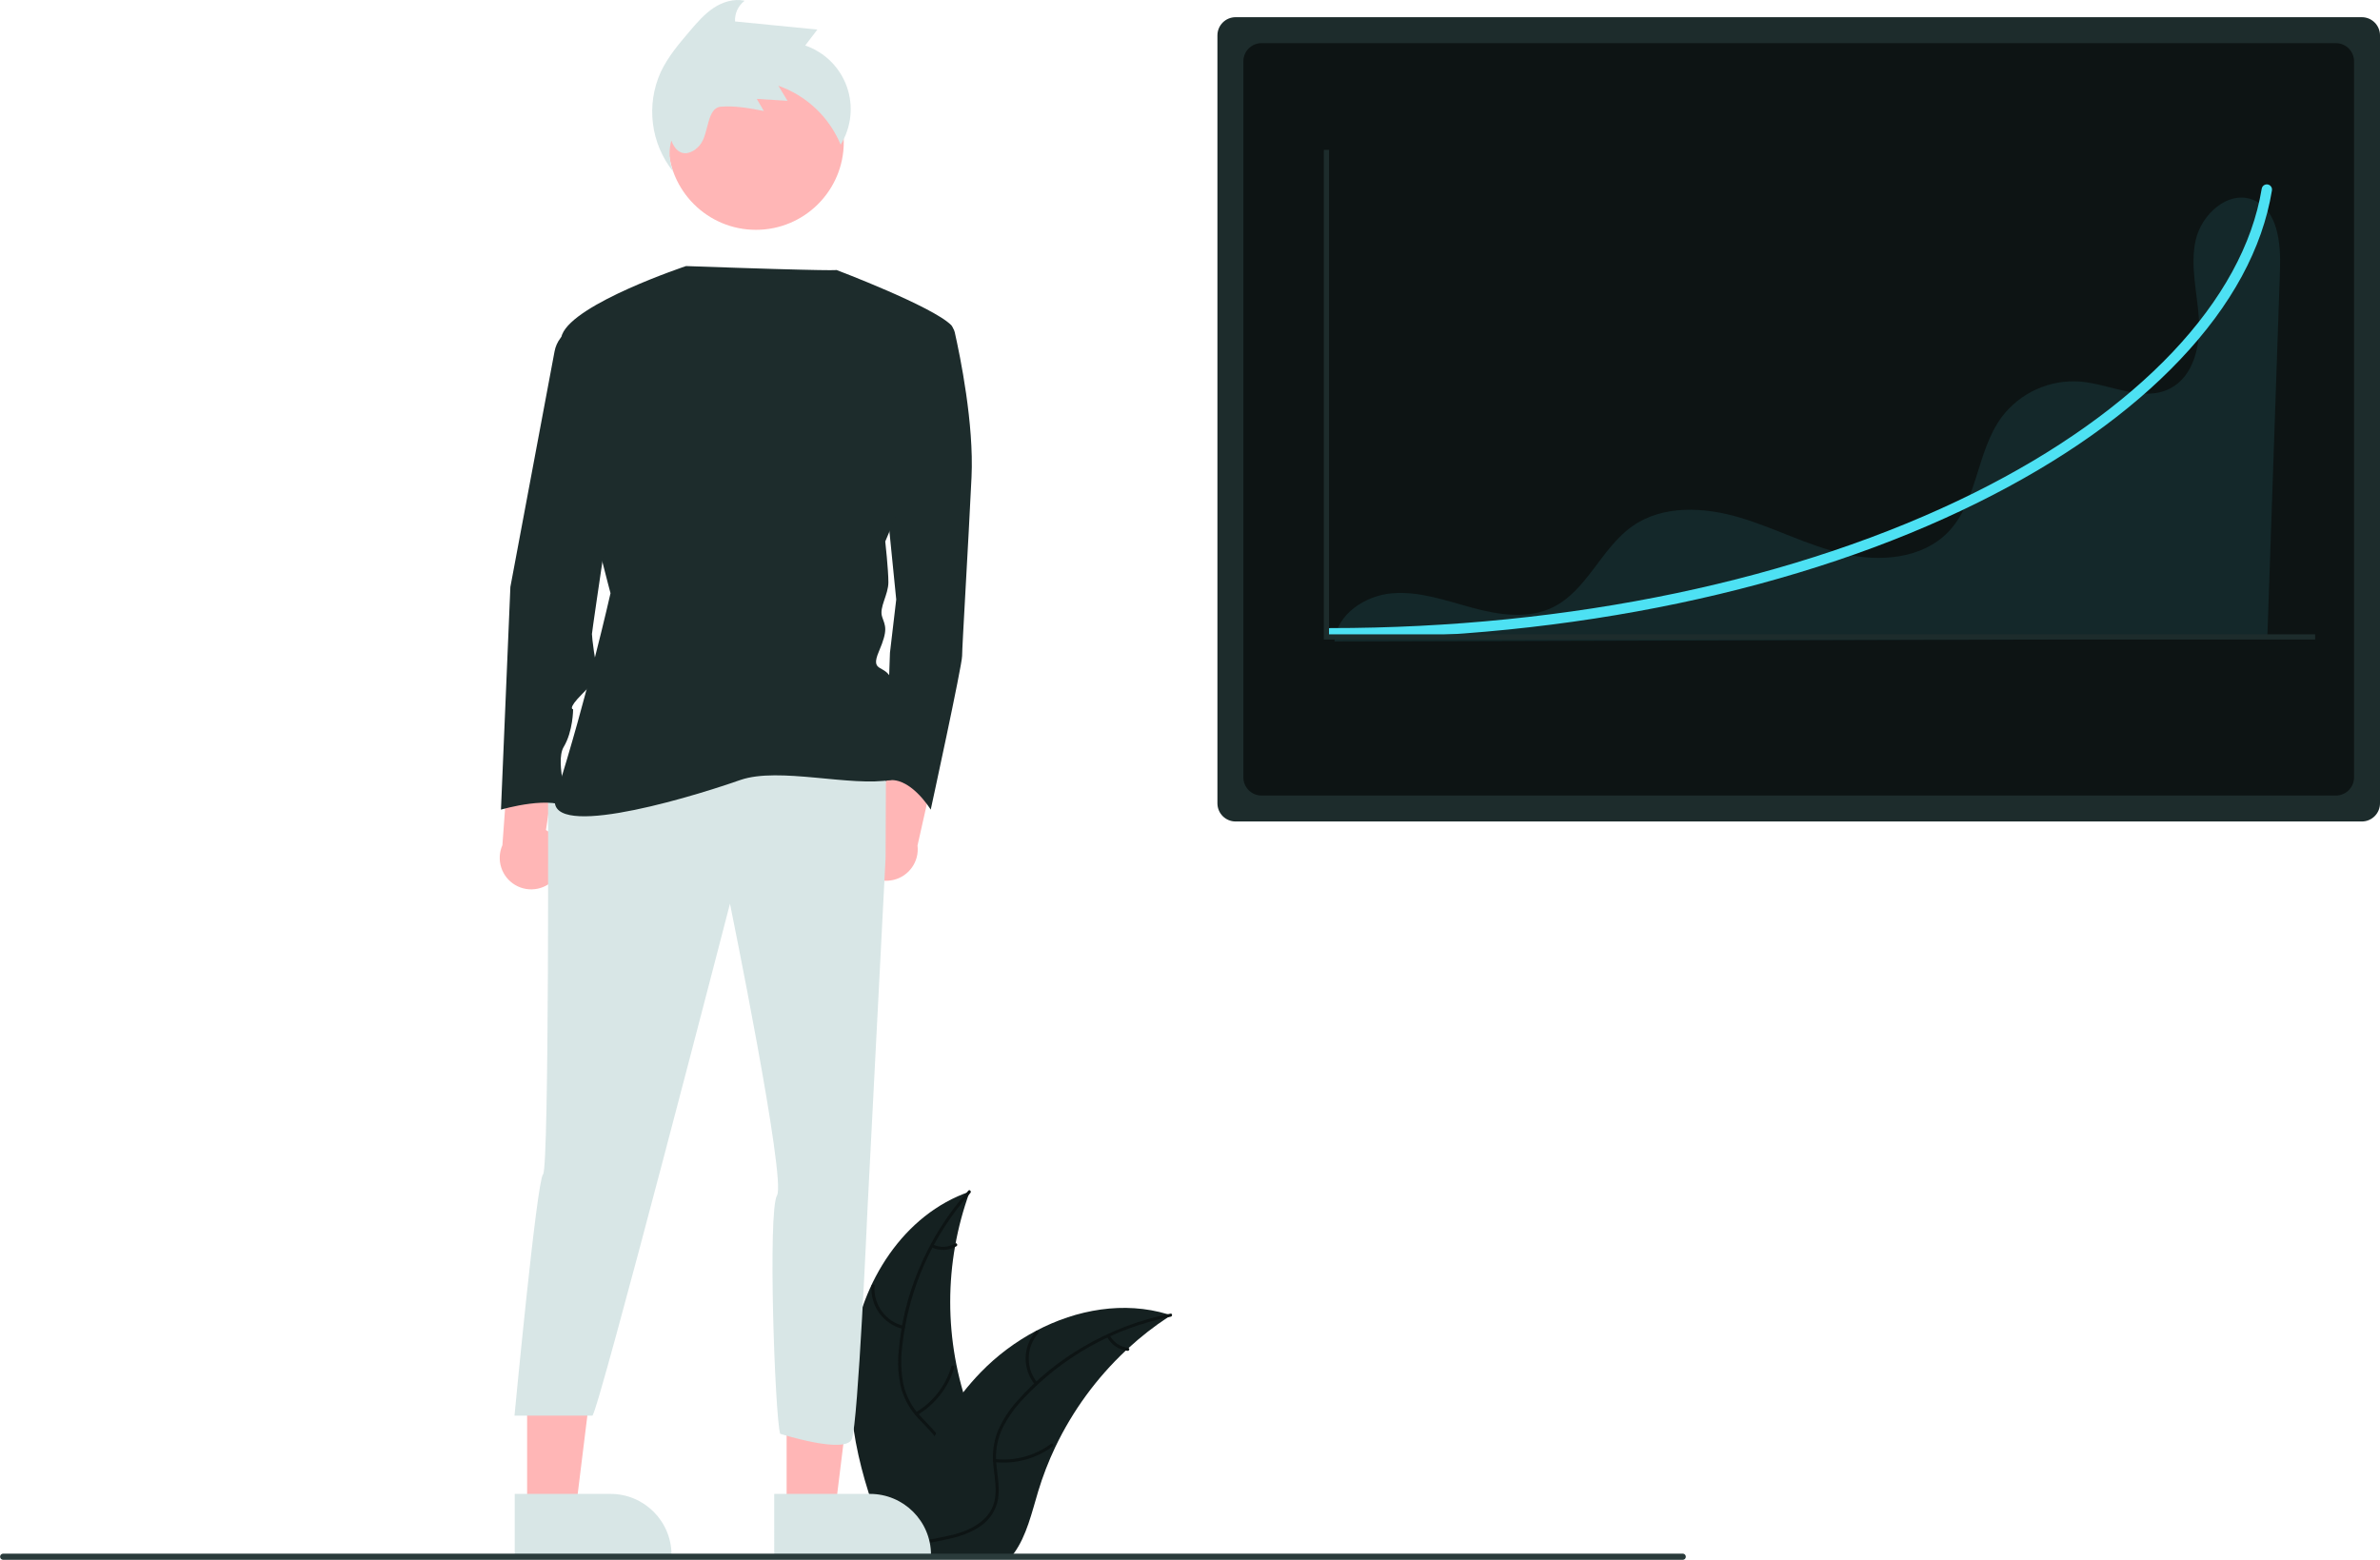
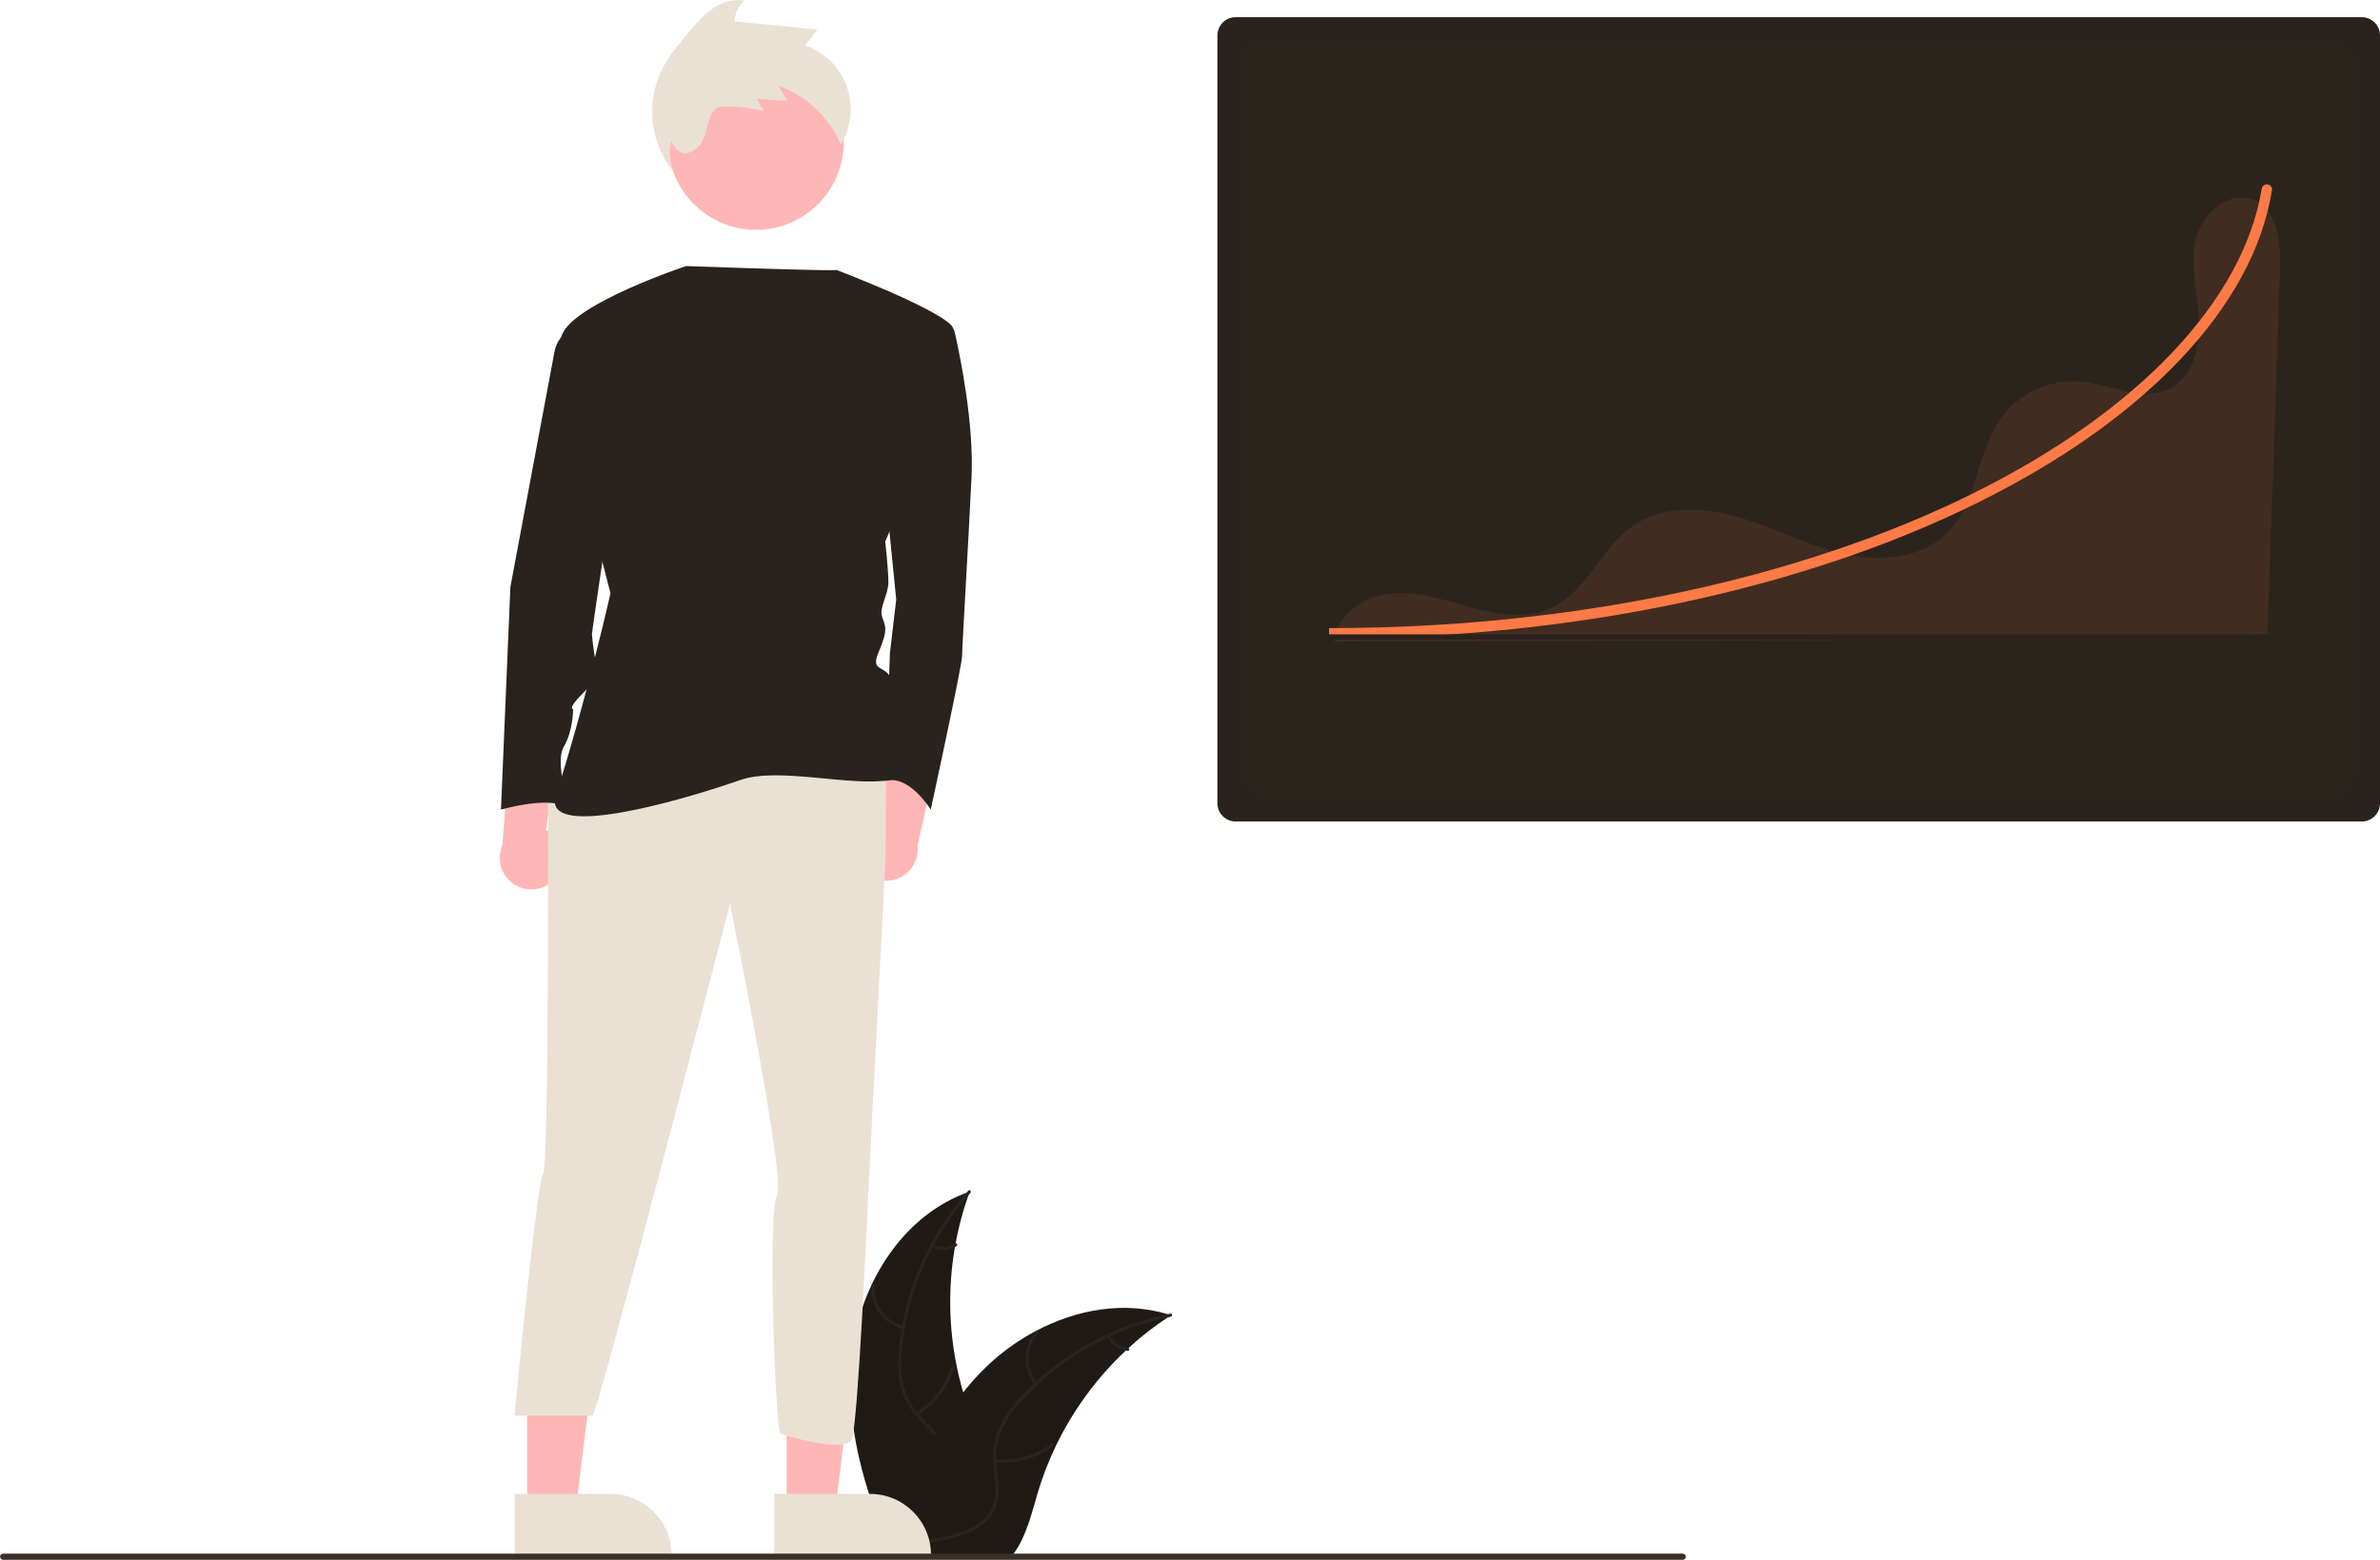
<svg xmlns="http://www.w3.org/2000/svg" id="a4e485ba-cce7-4bf2-a937-15935d27aa2e" data-name="Layer 1" width="917.138" height="601.202" viewBox="0 0 917.138 601.202">
-   <path d="M469.828,670.336c3.318-26.678,19.851-52.964,45.294-61.646a123.863,123.863,0,0,0,.006,85.04c3.91,10.575,9.359,21.93,5.682,32.589-2.288,6.632-7.886,11.706-14.142,14.878-6.257,3.173-13.202,4.685-20.059,6.167l-1.35,1.116C474.373,723.899,466.511,697.014,469.828,670.336Z" transform="translate(-141.4313 -149.3989)" fill="#152121" />
-   <path d="M515.375,609.194a105.87,105.87,0,0,0-26.319,59.583,45.591,45.591,0,0,0,.519,14.275,26.149,26.149,0,0,0,6.503,12.128c2.931,3.221,6.303,6.175,8.4,10.052a16.011,16.011,0,0,1,.782,13.071c-1.852,5.311-5.501,9.64-9.218,13.749-4.126,4.563-8.484,9.236-10.238,15.285-.213.733-1.337.36-1.125-.371,3.051-10.524,13.268-16.502,18.14-25.981,2.273-4.423,3.228-9.558,1.096-14.227-1.864-4.083-5.338-7.133-8.334-10.368a27.903,27.903,0,0,1-6.801-11.622,42.148,42.148,0,0,1-1.066-14.203A102.712,102.712,0,0,1,495.217,639.354,107.747,107.747,0,0,1,514.591,608.306c.507-.567,1.287.325.784.889Z" transform="translate(-141.4313 -149.3989)" fill="#0D1414" />
-   <path d="M489.375,661.607a15.884,15.884,0,0,1-12.091-16.639c.06-.76,1.244-.702,1.184.059a14.708,14.708,0,0,0,11.279,15.455c.742.176.366,1.3-.371,1.125Z" transform="translate(-141.4313 -149.3989)" fill="#0D1414" />
-   <path d="M494.377,693.744A30.615,30.615,0,0,0,508.048,676.112c.215-.732,1.34-.36,1.125.371a31.844,31.844,0,0,1-14.264,18.319c-.657.39-1.186-.671-.533-1.058Z" transform="translate(-141.4313 -149.3989)" fill="#0D1414" />
-   <path d="M500.956,629.098a8.991,8.991,0,0,0,8.52-.433c.652-.398,1.18.663.533,1.058a10.075,10.075,0,0,1-9.425.499.612.612,0,0,1-.377-.748.595.595,0,0,1,.748-.377Z" transform="translate(-141.4313 -149.3989)" fill="#0D1414" />
-   <path d="M592.676,656.34c-.4.26-.8.52-1.2.79a118.407,118.407,0,0,0-15.14,11.82c-.37.33-.74.67-1.1,1.01a124.827,124.827,0,0,0-27.11,37.11,121.222,121.222,0,0,0-6.64,17.18c-2.45,8.13-4.46,17.14-9.31,23.79a20.798,20.798,0,0,1-1.62,2H486.726c-.1-.05-.2-.09-.3-.14l-1.75.08c.07-.31.15-.63.22-.94.04-.18.09-.36.13-.54.03-.12.06-.24.08-.35.01-.04.02-.08.03-.11.02-.11.05-.21.07-.31q.66-2.685,1.36-5.37c0-.01,0-.01.01-.02,3.59-13.63,8.35-27.08,15-39.38.2-.37.4-.75.62-1.12a115.674,115.674,0,0,1,10.39-15.76,102.26,102.26,0,0,1,6.81-7.79,85.037,85.037,0,0,1,21.28-15.94c15.72-8.3,33.92-11.48,50.72-6.41C591.826,656.07,592.246,656.2,592.676,656.34Z" transform="translate(-141.4313 -149.3989)" fill="#152121" />
-   <path d="M592.577,656.897a105.87,105.87,0,0,0-56.888,31.728,45.591,45.591,0,0,0-8.181,11.71,26.148,26.148,0,0,0-2.109,13.599c.401,4.336,1.314,8.725.655,13.084a16.011,16.011,0,0,1-7.245,10.907c-4.676,3.126-10.197,4.385-15.638,5.429-6.042,1.159-12.335,2.267-17.377,6.04-.611.457-1.285-.517-.675-.974,8.773-6.566,20.529-5.188,30.126-9.823,4.478-2.163,8.332-5.688,9.441-10.699.97-4.382.033-8.909-.412-13.296a27.903,27.903,0,0,1,1.567-13.374,42.148,42.148,0,0,1,7.7-11.981,102.713,102.713,0,0,1,24.782-20.406A107.747,107.747,0,0,1,592.486,655.715c.746-.148.832,1.035.091,1.182Z" transform="translate(-141.4313 -149.3989)" fill="#0D1414" />
-   <path d="M540.262,683.092a15.884,15.884,0,0,1,.364-20.565c.506-.57,1.416.189.91.76a14.708,14.708,0,0,0-.299,19.13c.486.587-.491,1.259-.974.675Z" transform="translate(-141.4313 -149.3989)" fill="#0D1414" />
-   <path d="M524.907,711.762a30.615,30.615,0,0,0,21.531-5.847c.613-.455,1.286.519.675.974a31.844,31.844,0,0,1-22.418,6.039c-.759-.084-.543-1.25.212-1.166Z" transform="translate(-141.4313 -149.3989)" fill="#0D1414" />
-   <path d="M569.082,664.107a8.991,8.991,0,0,0,7.064,4.785c.76.075.543,1.24-.212,1.166a10.075,10.075,0,0,1-7.826-5.276.612.612,0,0,1,.15-.824.595.595,0,0,1,.824.15Z" transform="translate(-141.4313 -149.3989)" fill="#0D1414" />
-   <path d="M617.569,156.028a7.008,7.008,0,0,0-7,7v296a7.008,7.008,0,0,0,7,7h434a7.008,7.008,0,0,0,7-7v-296a7.008,7.008,0,0,0-7-7Z" transform="translate(-141.4313 -149.3989)" fill="#1D2C2C" />
-   <path d="M627.569,166.028a7.008,7.008,0,0,0-7,7V449.028a7.008,7.008,0,0,0,7,7h414a7.008,7.008,0,0,0,7-7V173.028a7.008,7.008,0,0,0-7-7Z" transform="translate(-141.4313 -149.3989)" fill="#0D1414" />
-   <path d="M1009.555,226.382c-9.52-3.717-19.786,5.605-22.016,15.579-2.23,9.974.624,20.289,1.252,30.49s-2.045,22.046-11.146,26.697c-10.465,5.347-22.741-1.605-34.446-2.664A34.662,34.662,0,0,0,912.671,310.314c-9.653,13.243-9.162,32.472-20.585,44.223-9.925,10.209-26.098,11.539-39.982,8.382s-26.646-10.016-40.299-14.059-29.455-4.888-41.154,3.228c-12.213,8.472-17.648,25.079-31.057,31.496-9.48,4.537-20.703,2.806-30.848.059-10.146-2.747-20.375-6.454-30.849-5.572-10.473.882-21.392,8.108-22.222,18.586l359.461-1.004q2.449-71.169,4.899-142.338C1020.389,243.007,1019.162,230.133,1009.555,226.382Z" transform="translate(-141.4313 -149.3989)" fill="#4DE1F3" opacity="0.1" />
+   <path d="M469.828,670.336c3.318-26.678,19.851-52.964,45.294-61.646a123.863,123.863,0,0,0,.006,85.04c3.91,10.575,9.359,21.93,5.682,32.589-2.288,6.632-7.886,11.706-14.142,14.878-6.257,3.173-13.202,4.685-20.059,6.167l-1.35,1.116C474.373,723.899,466.511,697.014,469.828,670.336Z" transform="translate(-141.4313 -149.3989)" fill="#201A15" />
+   <path d="M515.375,609.194a105.87,105.87,0,0,0-26.319,59.583,45.591,45.591,0,0,0,.519,14.275,26.149,26.149,0,0,0,6.503,12.128c2.931,3.221,6.303,6.175,8.4,10.052a16.011,16.011,0,0,1,.782,13.071c-1.852,5.311-5.501,9.64-9.218,13.749-4.126,4.563-8.484,9.236-10.238,15.285-.213.733-1.337.36-1.125-.371,3.051-10.524,13.268-16.502,18.14-25.981,2.273-4.423,3.228-9.558,1.096-14.227-1.864-4.083-5.338-7.133-8.334-10.368a27.903,27.903,0,0,1-6.801-11.622,42.148,42.148,0,0,1-1.066-14.203A102.712,102.712,0,0,1,495.217,639.354,107.747,107.747,0,0,1,514.591,608.306c.507-.567,1.287.325.784.889Z" transform="translate(-141.4313 -149.3989)" fill="#2B241D" />
+   <path d="M489.375,661.607a15.884,15.884,0,0,1-12.091-16.639c.06-.76,1.244-.702,1.184.059a14.708,14.708,0,0,0,11.279,15.455c.742.176.366,1.3-.371,1.125Z" transform="translate(-141.4313 -149.3989)" fill="#2B241D" />
+   <path d="M494.377,693.744A30.615,30.615,0,0,0,508.048,676.112c.215-.732,1.34-.36,1.125.371a31.844,31.844,0,0,1-14.264,18.319c-.657.39-1.186-.671-.533-1.058Z" transform="translate(-141.4313 -149.3989)" fill="#2B241D" />
+   <path d="M500.956,629.098a8.991,8.991,0,0,0,8.52-.433c.652-.398,1.18.663.533,1.058a10.075,10.075,0,0,1-9.425.499.612.612,0,0,1-.377-.748.595.595,0,0,1,.748-.377Z" transform="translate(-141.4313 -149.3989)" fill="#2B241D" />
+   <path d="M592.676,656.34c-.4.26-.8.52-1.2.79a118.407,118.407,0,0,0-15.14,11.82c-.37.33-.74.67-1.1,1.01a124.827,124.827,0,0,0-27.11,37.11,121.222,121.222,0,0,0-6.64,17.18c-2.45,8.13-4.46,17.14-9.31,23.79a20.798,20.798,0,0,1-1.62,2H486.726c-.1-.05-.2-.09-.3-.14l-1.75.08c.07-.31.15-.63.22-.94.04-.18.09-.36.13-.54.03-.12.06-.24.08-.35.01-.04.02-.08.03-.11.02-.11.05-.21.07-.31q.66-2.685,1.36-5.37c0-.01,0-.01.01-.02,3.59-13.63,8.35-27.08,15-39.38.2-.37.4-.75.62-1.12a115.674,115.674,0,0,1,10.39-15.76,102.26,102.26,0,0,1,6.81-7.79,85.037,85.037,0,0,1,21.28-15.94c15.72-8.3,33.92-11.48,50.72-6.41C591.826,656.07,592.246,656.2,592.676,656.34Z" transform="translate(-141.4313 -149.3989)" fill="#201A15" />
+   <path d="M592.577,656.897a105.87,105.87,0,0,0-56.888,31.728,45.591,45.591,0,0,0-8.181,11.71,26.148,26.148,0,0,0-2.109,13.599c.401,4.336,1.314,8.725.655,13.084a16.011,16.011,0,0,1-7.245,10.907c-4.676,3.126-10.197,4.385-15.638,5.429-6.042,1.159-12.335,2.267-17.377,6.04-.611.457-1.285-.517-.675-.974,8.773-6.566,20.529-5.188,30.126-9.823,4.478-2.163,8.332-5.688,9.441-10.699.97-4.382.033-8.909-.412-13.296a27.903,27.903,0,0,1,1.567-13.374,42.148,42.148,0,0,1,7.7-11.981,102.713,102.713,0,0,1,24.782-20.406A107.747,107.747,0,0,1,592.486,655.715c.746-.148.832,1.035.091,1.182Z" transform="translate(-141.4313 -149.3989)" fill="#2B241D" />
+   <path d="M540.262,683.092a15.884,15.884,0,0,1,.364-20.565c.506-.57,1.416.189.91.76a14.708,14.708,0,0,0-.299,19.13c.486.587-.491,1.259-.974.675Z" transform="translate(-141.4313 -149.3989)" fill="#2B241D" />
+   <path d="M524.907,711.762a30.615,30.615,0,0,0,21.531-5.847c.613-.455,1.286.519.675.974a31.844,31.844,0,0,1-22.418,6.039c-.759-.084-.543-1.25.212-1.166Z" transform="translate(-141.4313 -149.3989)" fill="#2B241D" />
+   <path d="M569.082,664.107a8.991,8.991,0,0,0,7.064,4.785c.76.075.543,1.24-.212,1.166a10.075,10.075,0,0,1-7.826-5.276.612.612,0,0,1,.15-.824.595.595,0,0,1,.824.15Z" transform="translate(-141.4313 -149.3989)" fill="#2B241D" />
+   <path d="M617.569,156.028a7.008,7.008,0,0,0-7,7v296a7.008,7.008,0,0,0,7,7h434a7.008,7.008,0,0,0,7-7v-296a7.008,7.008,0,0,0-7-7Z" transform="translate(-141.4313 -149.3989)" fill="#2A221C" />
+   <path d="M627.569,166.028a7.008,7.008,0,0,0-7,7V449.028a7.008,7.008,0,0,0,7,7h414a7.008,7.008,0,0,0,7-7V173.028a7.008,7.008,0,0,0-7-7Z" transform="translate(-141.4313 -149.3989)" fill="#2B241D" />
+   <path d="M1009.555,226.382c-9.52-3.717-19.786,5.605-22.016,15.579-2.23,9.974.624,20.289,1.252,30.49s-2.045,22.046-11.146,26.697c-10.465,5.347-22.741-1.605-34.446-2.664A34.662,34.662,0,0,0,912.671,310.314c-9.653,13.243-9.162,32.472-20.585,44.223-9.925,10.209-26.098,11.539-39.982,8.382s-26.646-10.016-40.299-14.059-29.455-4.888-41.154,3.228c-12.213,8.472-17.648,25.079-31.057,31.496-9.48,4.537-20.703,2.806-30.848.059-10.146-2.747-20.375-6.454-30.849-5.572-10.473.882-21.392,8.108-22.222,18.586l359.461-1.004q2.449-71.169,4.899-142.338C1020.389,243.007,1019.162,230.133,1009.555,226.382Z" transform="translate(-141.4313 -149.3989)" fill="#FF7A45" opacity="0.1" />
  <path d="M471.583,480.966a12.067,12.067,0,0,1,9.048-16.14l6.315-42.414,16.594,14.873-8.54,37.997a12.132,12.132,0,0,1-23.415,5.684Z" transform="translate(-141.4313 -149.3989)" fill="#ffb6b6" />
  <path d="M355.79,487.404a12.067,12.067,0,0,0-3.975-18.071l6.264-42.422-20.195,9.418-2.853,38.84a12.132,12.132,0,0,0,20.759,12.234Z" transform="translate(-141.4313 -149.3989)" fill="#ffb6b6" />
  <polygon points="303.127 581.915 321.864 581.914 330.778 509.641 303.124 509.643 303.127 581.915" fill="#ffb6b6" />
-   <path d="M439.779,725.196l36.901-.001h.001a23.517,23.517,0,0,1,23.516,23.516v.764l-60.417.002Z" transform="translate(-141.4313 -149.3989)" fill="#D8E6E6" />
+   <path d="M439.779,725.196l36.901-.001h.001a23.517,23.517,0,0,1,23.516,23.516v.764l-60.417.002Z" transform="translate(-141.4313 -149.3989)" fill="#EBE0D4" />
  <polygon points="203.127 581.915 221.864 581.914 230.778 509.641 203.124 509.643 203.127 581.915" fill="#ffb6b6" />
-   <path d="M339.779,725.196l36.901-.001h.001a23.517,23.517,0,0,1,23.516,23.516v.764l-60.417.002Z" transform="translate(-141.4313 -149.3989)" fill="#D8E6E6" />
+   <path d="M339.779,725.196l36.901-.001h.001a23.517,23.517,0,0,1,23.516,23.516v.764l-60.417.002Z" transform="translate(-141.4313 -149.3989)" fill="#EBE0D4" />
  <circle cx="291.306" cy="54.736" r="33.848" fill="#ffb6b6" />
-   <path d="M352.614,448.159s.498,151.464-1.92,153.882-11,93-11,93h30c2,0,53.033-197.319,53.033-197.319s21.759,106.379,18.133,112.423-.8,85.279,1.209,91.873c0,0,25.208,8.067,27.625,2.023s6-88,6-88l7-136,.153-35.508Z" transform="translate(-141.4313 -149.3989)" fill="#D8E6E6" />
-   <path d="M491.632,274.084h13.468a4.358,4.358,0,0,1,4.253,3.4c2.078,9.203,7.434,35.289,6.456,55.834-1.209,25.386-3.627,65.278-3.627,68.905s-12.089,59.234-12.089,59.234-8.311-13.659-17.453-11.061l1.738-49.382,2.418-20.55-3.627-36.266Z" transform="translate(-141.4313 -149.3989)" fill="#1D2C2C" />
-   <path d="M405.803,251.951s-42.914,14.275-47.75,26.364,18.641,99.725,18.641,99.725-9,40-21.058,77.976c-5.488,17.282,46.881,2.486,71.058-5.976,14.981-5.196,42.691,2.783,58.289-.068,0,0,2.418-32.639,0-38.683s-8.462-2.418-4.835-10.88,2.418-9.671,1.209-13.297,2.418-8.462,2.418-13.297-1.209-15.715-1.209-15.715,32.639-76.158,25.386-83.411S463.778,253.46,463.778,253.46,464.694,254.04,405.803,251.951Z" transform="translate(-141.4313 -149.3989)" fill="#1D2C2C" />
-   <path d="M365.911,274.084l-4.293,2.147a12.108,12.108,0,0,0-6.486,8.598l-17.025,90.799-3.627,85.829s20.55-6.044,26.595,0c0,0-6.044-18.133-2.418-24.177s3.627-14.506,3.627-14.506-2.418,0,3.627-6.044,7.253-8.462,6.044-9.671-2.418-12.088-2.418-13.297,12.088-82.202,12.088-82.202Z" transform="translate(-141.4313 -149.3989)" fill="#1D2C2C" />
-   <path d="M653.955,395.488a2,2,0,1,1,0-4c92.415,0,180.55-18.504,248.17-52.104,63.407-31.507,103.813-74.231,110.856-117.22a2,2,0,1,1,3.948.641l-.001.006c-3.658,22.331-15.534,44.235-35.296,65.106-19.49,20.584-45.642,39.106-77.728,55.049C835.744,376.836,746.976,395.488,653.955,395.488Z" transform="translate(-141.4313 -149.3989)" fill="#4DE1F3" />
-   <polygon points="892.138 246.493 510.138 246.493 510.138 57.765 512.138 57.765 512.138 244.493 892.138 244.493 892.138 246.493" fill="#1D2C2C" />
-   <path d="M400.835,215.538a18.597,18.597,0,0,1-.708-11.953c2.765,7.333,8.258,5.095,11.057,1.656,3.51-4.313,2.5-14.272,8.042-14.718,5.542-.446,11.084.603,16.546,1.647q-1.357-2.324-2.714-4.648,5.926.368,11.852.736-1.764-2.903-3.529-5.806a40.52,40.52,0,0,1,23.997,22.709,25.987,25.987,0,0,0-13.652-38.231q2.338-3.067,4.675-6.134l-31.721-3.13a9.42,9.42,0,0,1,3.691-7.973c-4.154-.938-8.56.469-12.089,2.851-3.53,2.382-6.337,5.667-9.097,8.909-4.179,4.91-8.409,9.896-11.145,15.734A37.062,37.062,0,0,0,400.835,215.538Zm.383-14.895.001-.002.032-.006Z" transform="translate(-141.4313 -149.3989)" fill="#D8E6E6" />
-   <path d="M789.916,750.601h-647.294a1.191,1.191,0,0,1,0-2.381h647.294a1.191,1.191,0,0,1,0,2.381Z" transform="translate(-141.4313 -149.3989)" fill="#2A3B3B" />
+   <path d="M352.614,448.159s.498,151.464-1.92,153.882-11,93-11,93h30c2,0,53.033-197.319,53.033-197.319s21.759,106.379,18.133,112.423-.8,85.279,1.209,91.873c0,0,25.208,8.067,27.625,2.023s6-88,6-88l7-136,.153-35.508Z" transform="translate(-141.4313 -149.3989)" fill="#EBE0D4" />
+   <path d="M491.632,274.084h13.468a4.358,4.358,0,0,1,4.253,3.4c2.078,9.203,7.434,35.289,6.456,55.834-1.209,25.386-3.627,65.278-3.627,68.905s-12.089,59.234-12.089,59.234-8.311-13.659-17.453-11.061l1.738-49.382,2.418-20.55-3.627-36.266Z" transform="translate(-141.4313 -149.3989)" fill="#2A221C" />
+   <path d="M405.803,251.951s-42.914,14.275-47.75,26.364,18.641,99.725,18.641,99.725-9,40-21.058,77.976c-5.488,17.282,46.881,2.486,71.058-5.976,14.981-5.196,42.691,2.783,58.289-.068,0,0,2.418-32.639,0-38.683s-8.462-2.418-4.835-10.88,2.418-9.671,1.209-13.297,2.418-8.462,2.418-13.297-1.209-15.715-1.209-15.715,32.639-76.158,25.386-83.411S463.778,253.46,463.778,253.46,464.694,254.04,405.803,251.951Z" transform="translate(-141.4313 -149.3989)" fill="#2A221C" />
+   <path d="M365.911,274.084l-4.293,2.147a12.108,12.108,0,0,0-6.486,8.598l-17.025,90.799-3.627,85.829s20.55-6.044,26.595,0c0,0-6.044-18.133-2.418-24.177s3.627-14.506,3.627-14.506-2.418,0,3.627-6.044,7.253-8.462,6.044-9.671-2.418-12.088-2.418-13.297,12.088-82.202,12.088-82.202Z" transform="translate(-141.4313 -149.3989)" fill="#2A221C" />
+   <path d="M653.955,395.488a2,2,0,1,1,0-4c92.415,0,180.55-18.504,248.17-52.104,63.407-31.507,103.813-74.231,110.856-117.22a2,2,0,1,1,3.948.641l-.001.006c-3.658,22.331-15.534,44.235-35.296,65.106-19.49,20.584-45.642,39.106-77.728,55.049C835.744,376.836,746.976,395.488,653.955,395.488Z" transform="translate(-141.4313 -149.3989)" fill="#FF7A45" />
+   <polygon points="892.138 246.493 510.138 246.493 510.138 57.765 512.138 57.765 512.138 244.493 892.138 244.493 892.138 246.493" fill="#2A221C" />
+   <path d="M400.835,215.538a18.597,18.597,0,0,1-.708-11.953c2.765,7.333,8.258,5.095,11.057,1.656,3.51-4.313,2.5-14.272,8.042-14.718,5.542-.446,11.084.603,16.546,1.647q-1.357-2.324-2.714-4.648,5.926.368,11.852.736-1.764-2.903-3.529-5.806a40.52,40.52,0,0,1,23.997,22.709,25.987,25.987,0,0,0-13.652-38.231q2.338-3.067,4.675-6.134l-31.721-3.13a9.42,9.42,0,0,1,3.691-7.973c-4.154-.938-8.56.469-12.089,2.851-3.53,2.382-6.337,5.667-9.097,8.909-4.179,4.91-8.409,9.896-11.145,15.734A37.062,37.062,0,0,0,400.835,215.538Zm.383-14.895.001-.002.032-.006Z" transform="translate(-141.4313 -149.3989)" fill="#EBE0D4" />
+   <path d="M789.916,750.601h-647.294a1.191,1.191,0,0,1,0-2.381h647.294a1.191,1.191,0,0,1,0,2.381Z" transform="translate(-141.4313 -149.3989)" fill="#3A2F27" />
</svg>
